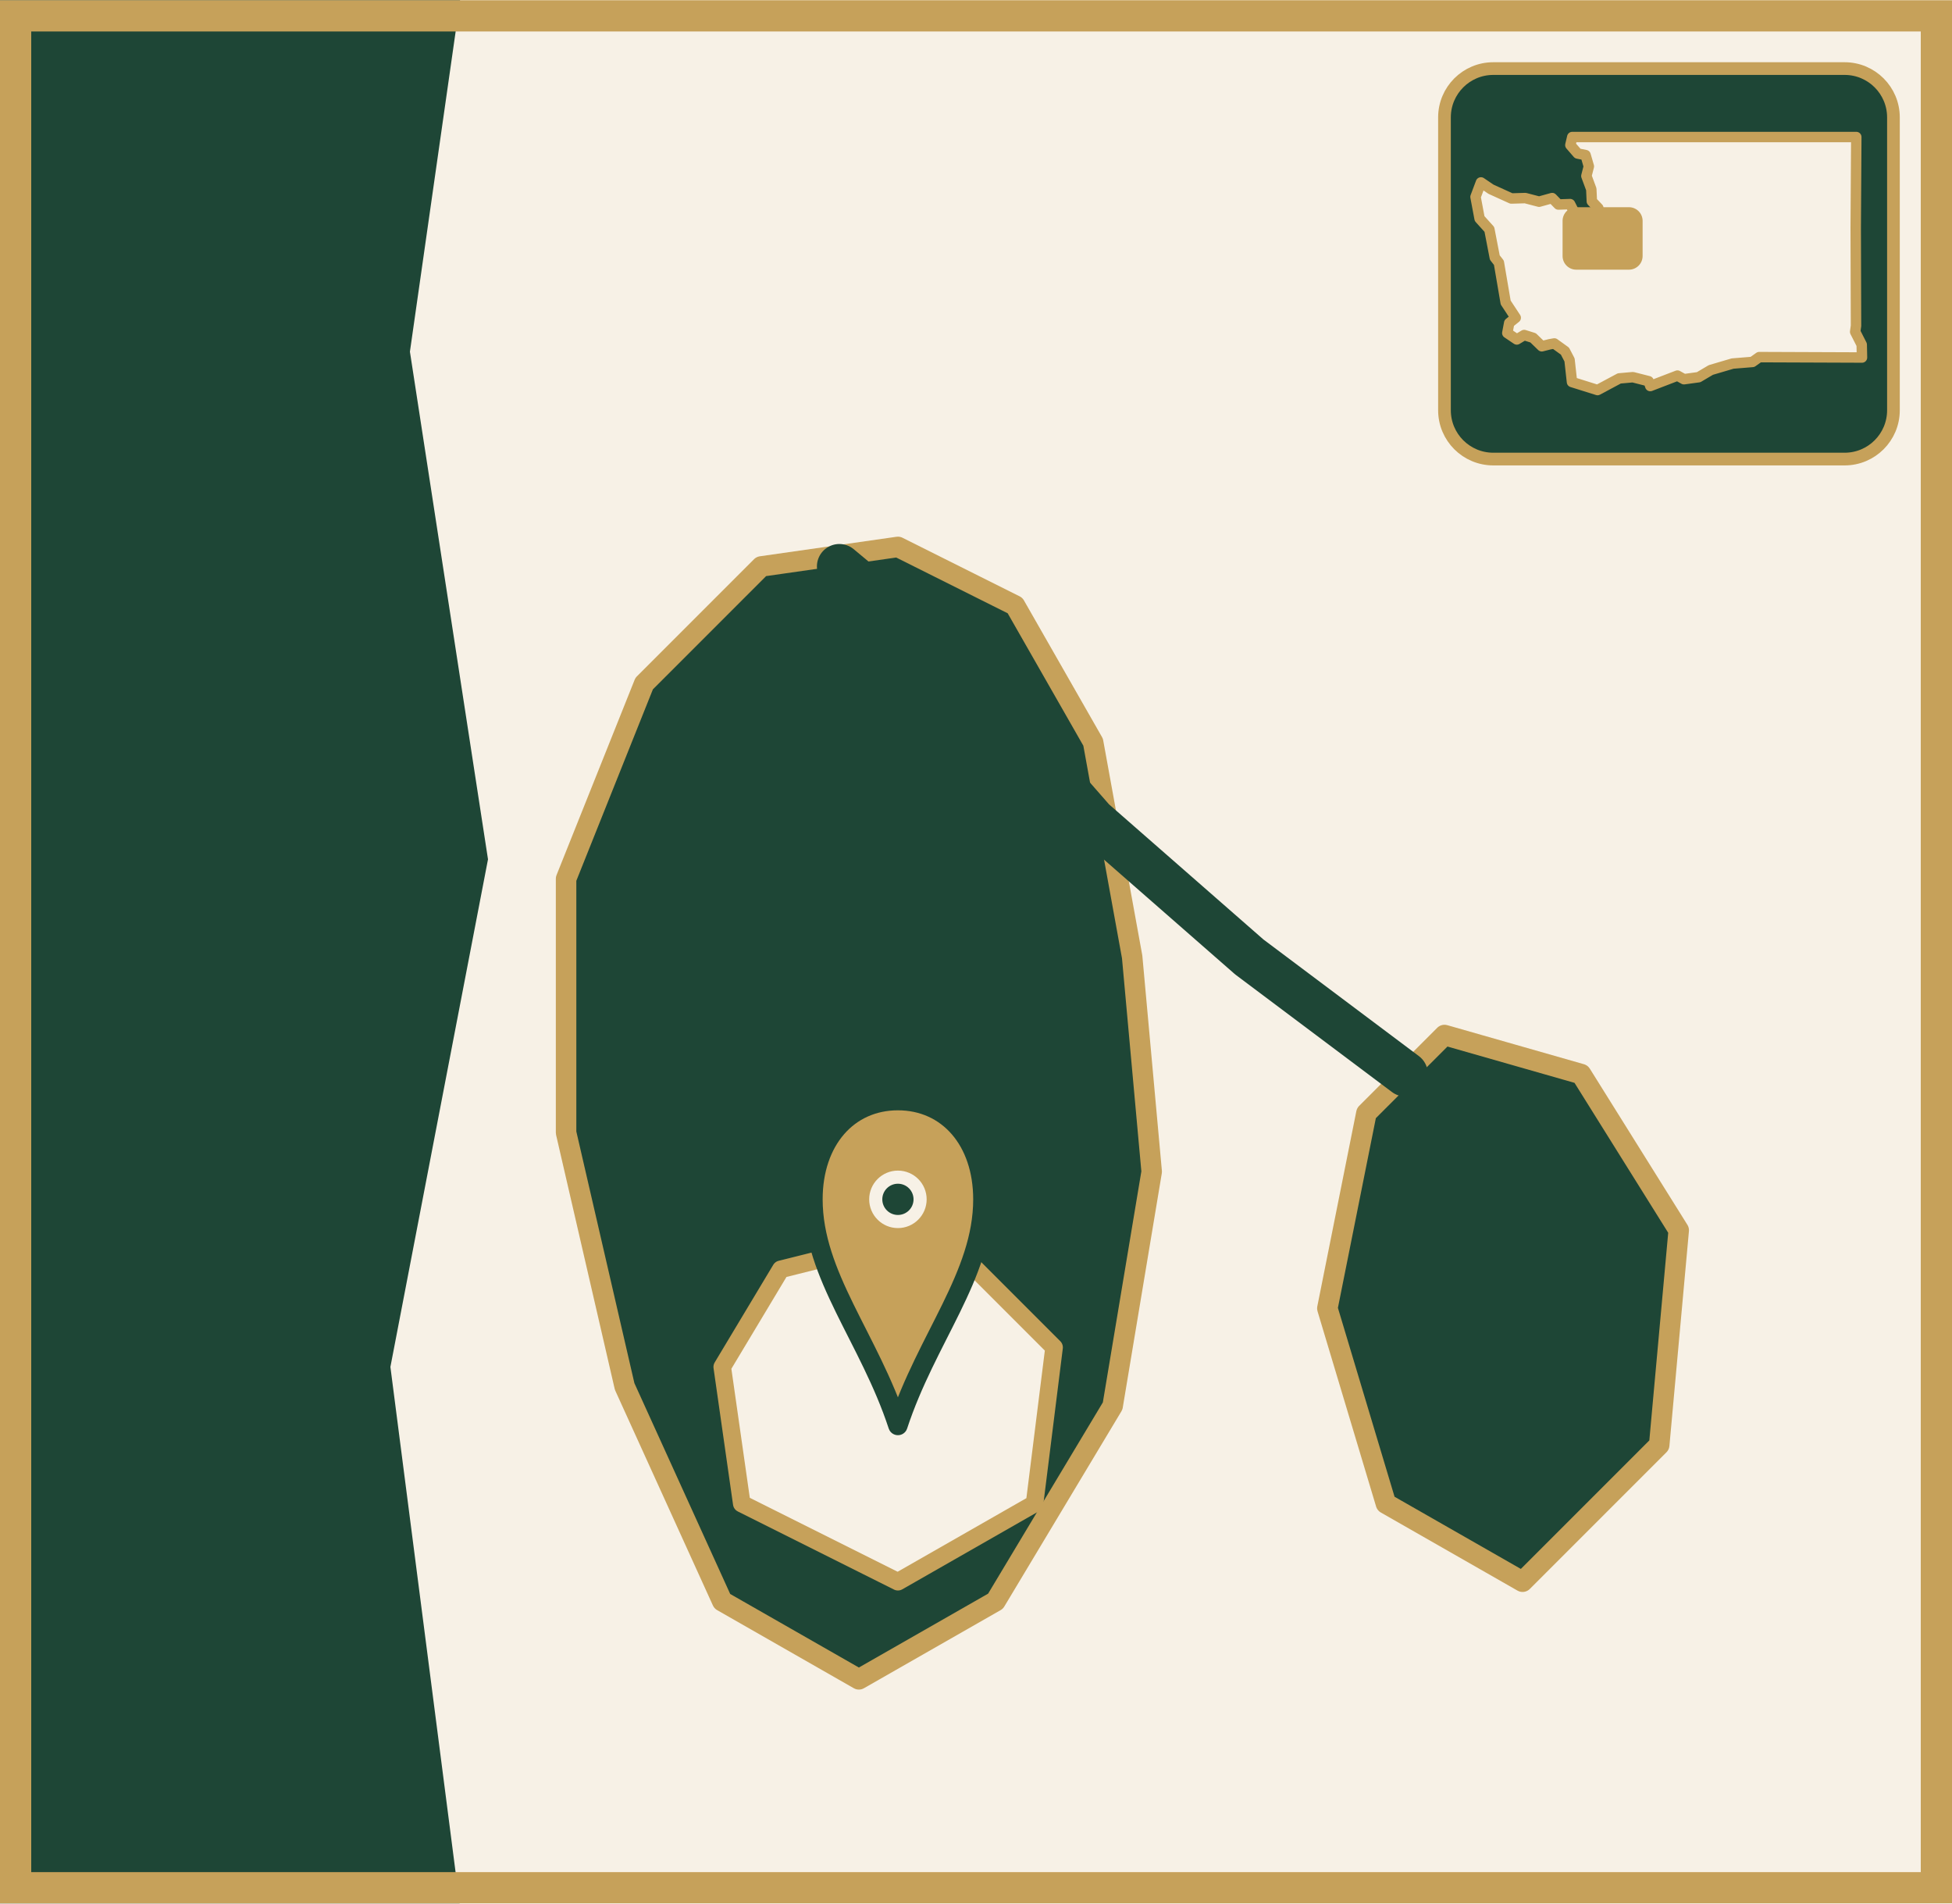
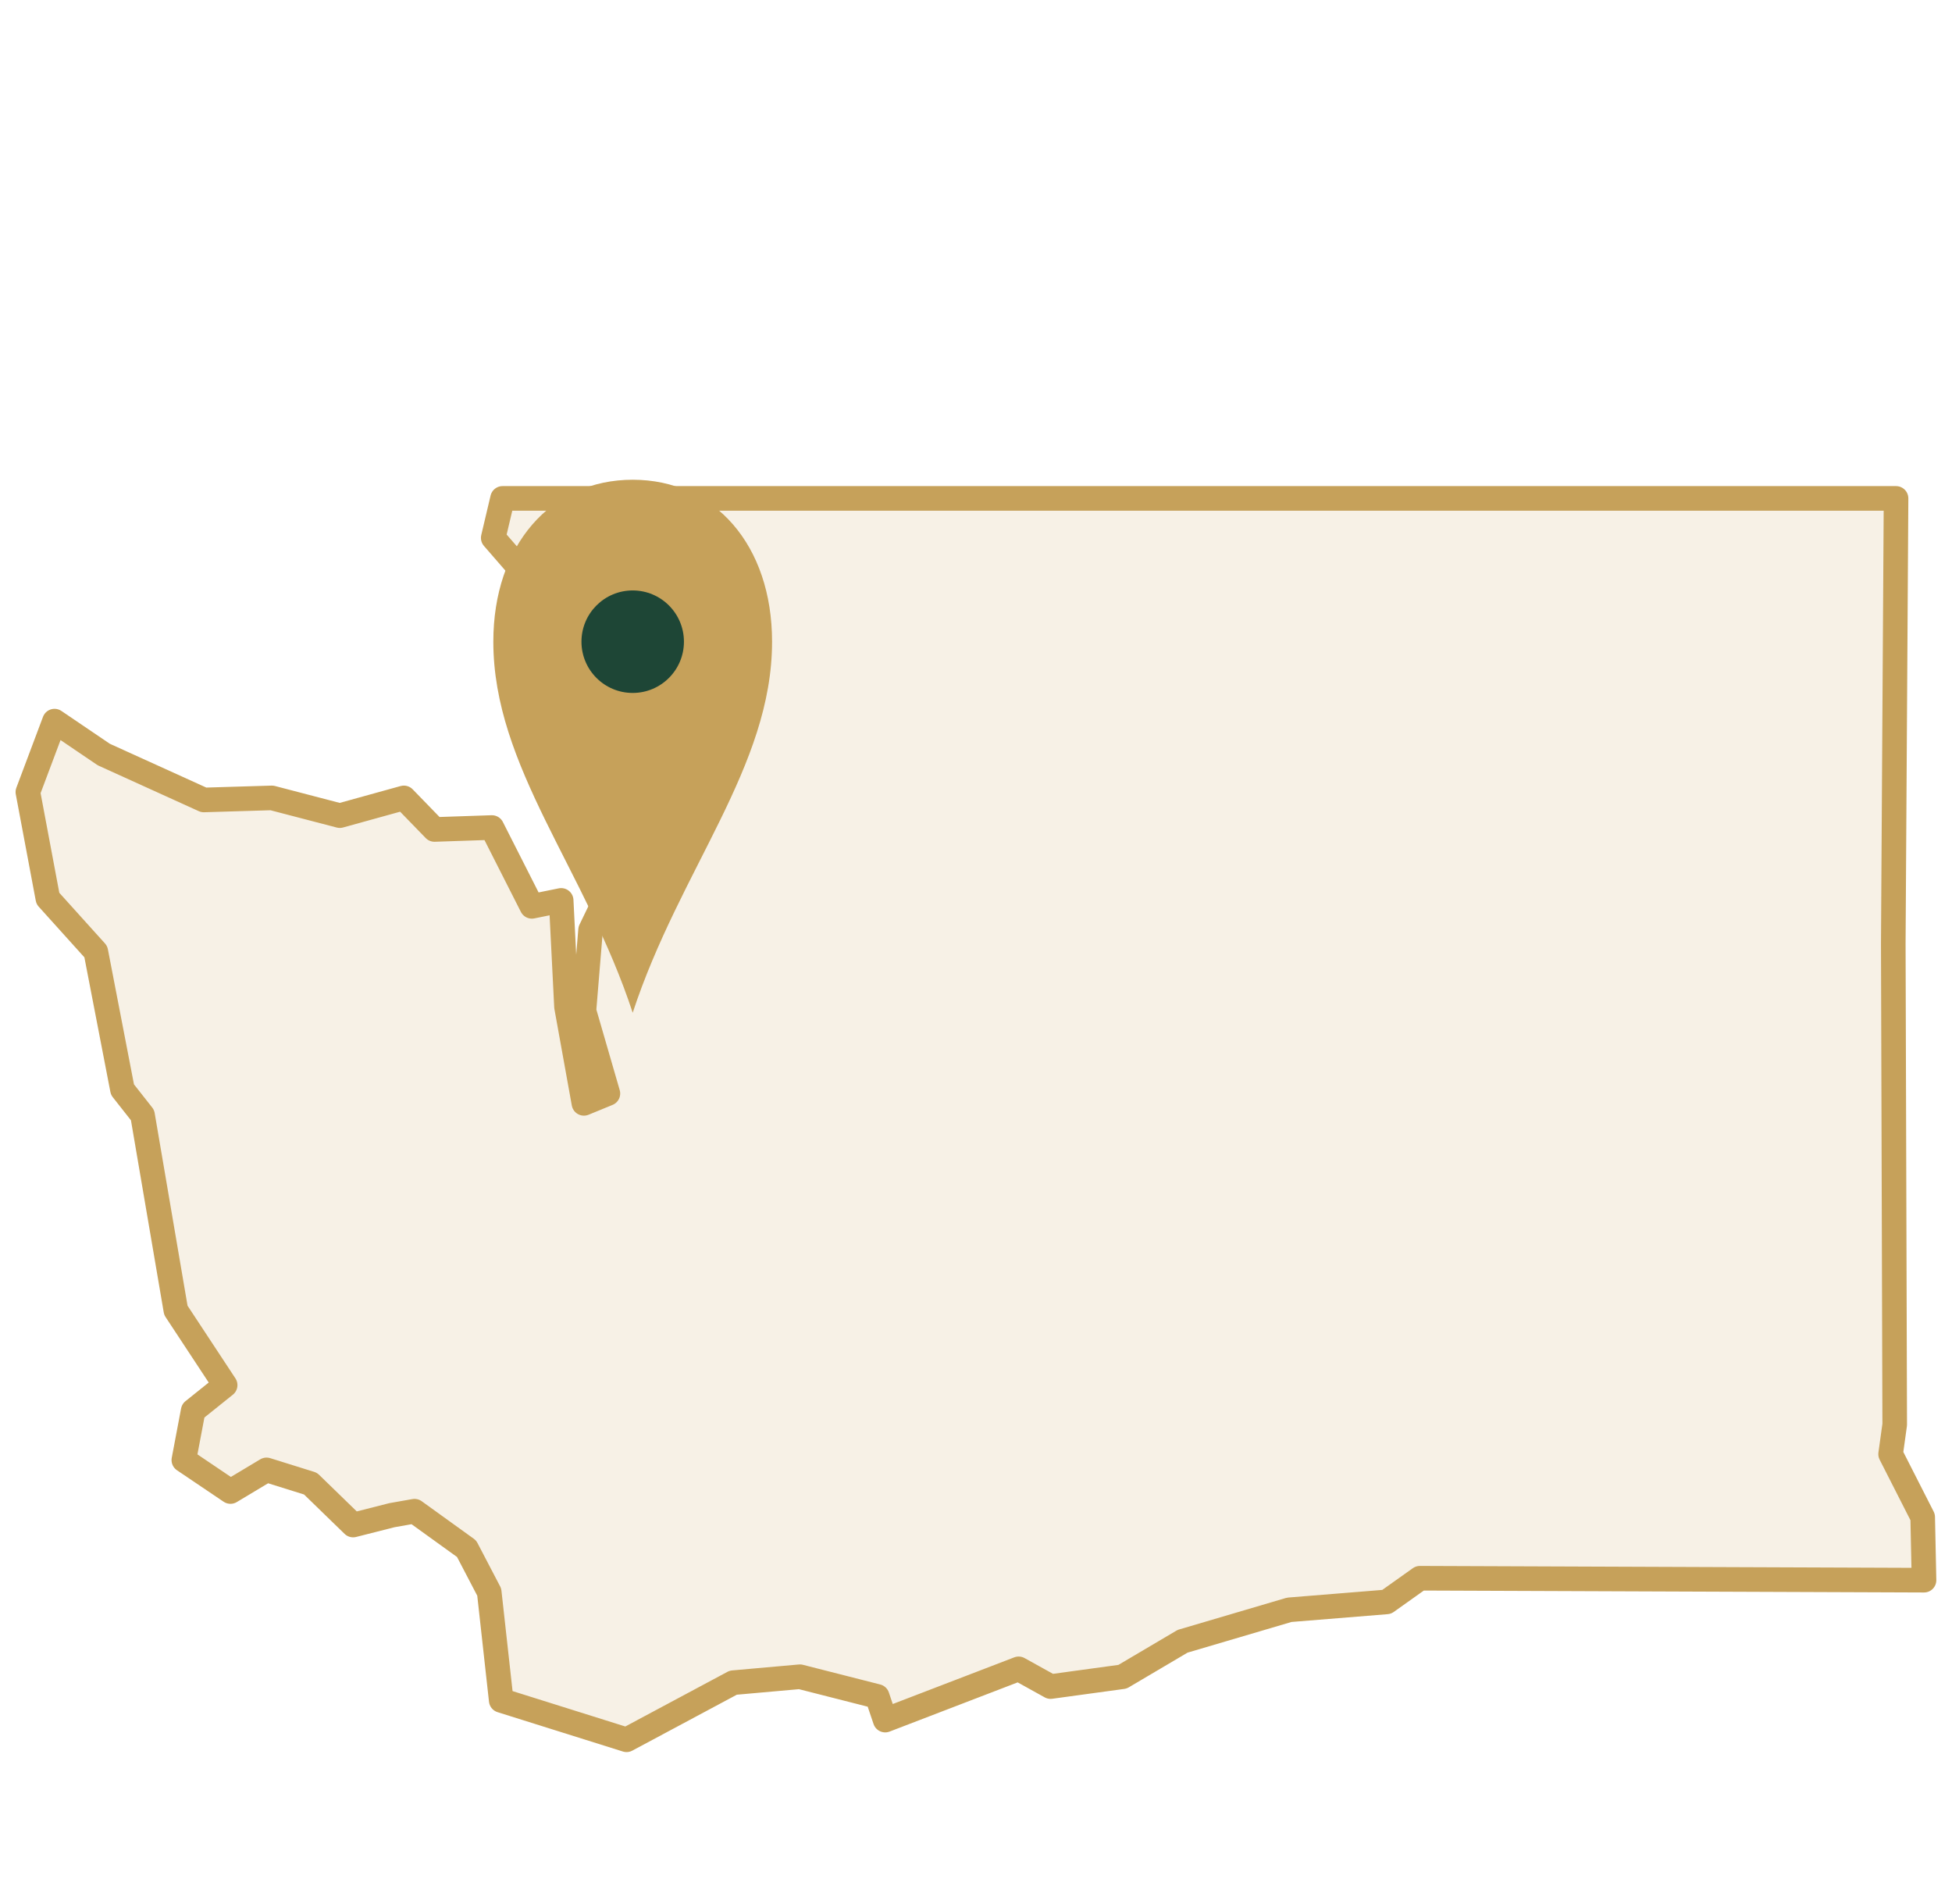
- <svg xmlns="http://www.w3.org/2000/svg" viewBox="0 0 200 194.95" width="1200" height="1170">
-   <defs>
-     <clipPath id="card">
-       <rect width="200" height="194.95" />
-     </clipPath>
-   </defs>
-   <g clip-path="url(#card)">
-     <rect width="200" height="194.95" fill="#f7f1e6" />
-     <path fill="#1e4636" d="M-6.0,-6.0 L48.0,-6.0 L42.0,36.0 L50.0,88.0 L40.0,140.0 L48.0,202.0 L-6.0,202.0 Z" />
-     <path fill="#1e4636" stroke="#c6a15a" stroke-width="2.1" stroke-linejoin="round" d="M92.0,56.0 L104.0,62.0 L112.0,76.0 L116.0,98.0 L118.0,120.0 L114.0,144.0 L102.0,164.0 L88.0,172.0 L74.0,164.0 L64.0,142.0 L58.0,116.0 L58.0,90.0 L66.0,70.0 L78.0,58.0 Z" />
-     <path fill="#f7f1e6" stroke="#c6a15a" stroke-width="1.8" stroke-linejoin="round" d="M80.0,130.0 L96.0,126.0 L108.0,138.0 L106.0,154.0 L92.0,162.0 L76.0,154.0 L74.0,140.0 Z" />
-     <path fill="#1e4636" stroke="#c6a15a" stroke-width="2.1" stroke-linejoin="round" d="M148.0,106.0 L162.0,110.0 L172.0,126.0 L170.0,148.0 L156.0,162.0 L142.0,154.0 L136.0,134.0 L140.0,114.0 Z" />
-     <path fill="none" stroke="#1e4636" stroke-width="4.6" stroke-linecap="round" stroke-linejoin="round" d="M144.0,110.0 L128.0,98.0 L112.0,84.0 L98.0,68.0 L86.0,58.0" />
-     <g transform="translate(148.0 7.0)">
-       <rect width="46.0" height="40.0" rx="5" fill="#1e4636" stroke="#c6a15a" stroke-width="1.3" />
-       <path fill="#f7f1e6" stroke="#c6a15a" stroke-width="5" stroke-linejoin="round" transform="translate(1.4 -5.1) scale(0.214)" d="M190.62,56.60 190.35,100.05 190.49,146.96 190.09,149.84 193.22,155.99 193.35,162.14 144.16,161.95 140.91,164.26 131.41,165.03 121.00,168.10 115.14,171.56 108.12,172.52 105.00,170.79 91.98,175.79 91.20,173.48 83.66,171.56 77.15,172.14 66.74,177.71 54.51,173.87 53.34,163.30 51.13,159.07 46.05,155.41 43.84,155.80 40.06,156.76 35.90,152.72 31.61,151.38 28.09,153.49 23.54,150.42 24.45,145.61 27.57,143.11 22.76,135.81 19.51,116.77 17.55,114.28 14.95,100.82 10.27,95.63 8.32,85.25 10.92,78.33 15.73,81.59 25.49,86.02 32.13,85.82 38.76,87.55 45.01,85.82 48.00,88.90 53.60,88.71 57.50,96.40 60.36,95.82 60.88,106.20 62.58,115.62 64.92,114.66 62.58,106.59 63.23,98.70 67.13,90.63 64.01,87.36 63.75,81.59 61.40,75.25 62.58,70.64 61.01,65.25 57.24,64.49 53.73,60.45 54.64,56.60Z" />
-       <rect x="12.1" y="14.2" width="8.2" height="6.4" rx="1.4" fill="#c6a15a" />
-     </g>
-     <g transform="translate(92.0 146.0) scale(0.64)">
-       <path fill="#c6a15a" stroke="#1e4636" stroke-width="3.1" stroke-linejoin="round" d="M0,0 C-4.6,-14 -13.6,-24 -13.6,-36.2 C-13.6,-45.6 -8,-52 0,-52 C8,-52 13.6,-45.6 13.6,-36.2 C13.6,-24 4.6,-14 0,0 Z" />
-       <circle cx="0" cy="-36.2" r="4.6" fill="#f7f1e6" />
-       <circle cx="0" cy="-36.2" r="2.5" fill="#1e4636" />
-     </g>
+ <svg xmlns="http://www.w3.org/2000/svg" viewBox="5.60 8.00 190.48 185.67" width="1200" height="1170">
+   <path fill="#f7f1e6" stroke="#c6a15a" stroke-width="2.4" stroke-linejoin="round" d="M190.62,56.60 190.35,100.05 190.49,146.96 190.09,149.84 193.22,155.99 193.35,162.14 144.16,161.95 140.91,164.26 131.41,165.03 121.00,168.10 115.14,171.56 108.12,172.52 105.00,170.79 91.98,175.79 91.20,173.48 83.66,171.56 77.15,172.14 66.74,177.71 54.51,173.87 53.34,163.30 51.13,159.07 46.05,155.41 43.84,155.80 40.06,156.76 35.90,152.72 31.61,151.38 28.09,153.49 23.54,150.42 24.45,145.61 27.57,143.11 22.76,135.81 19.51,116.77 17.55,114.28 14.95,100.82 10.27,95.63 8.32,85.25 10.92,78.33 15.73,81.59 25.49,86.02 32.13,85.82 38.76,87.55 45.01,85.82 48.00,88.90 53.60,88.71 57.50,96.40 60.36,95.82 60.88,106.20 62.58,115.62 64.92,114.66 62.58,106.59 63.23,98.70 67.13,90.63 64.01,87.36 63.75,81.59 61.40,75.25 62.58,70.64 61.01,65.25 57.24,64.49 53.73,60.45 54.64,56.60Z" />
+   <g transform="translate(67.34 106.78)">
+     <path fill="#c6a15a" d="M0,0 C-4.6,-14 -13.6,-24 -13.6,-36.2 C-13.6,-45.6 -8,-52 0,-52 C8,-52 13.6,-45.6 13.6,-36.2 C13.6,-24 4.6,-14 0,0 Z" />
+     <circle cx="0" cy="-36.2" r="5" fill="#1e4636" />
  </g>
-   <rect x="1.6" y="1.6" width="196.8" height="191.75" fill="none" stroke="#c6a15a" stroke-width="3.2" />
</svg>
